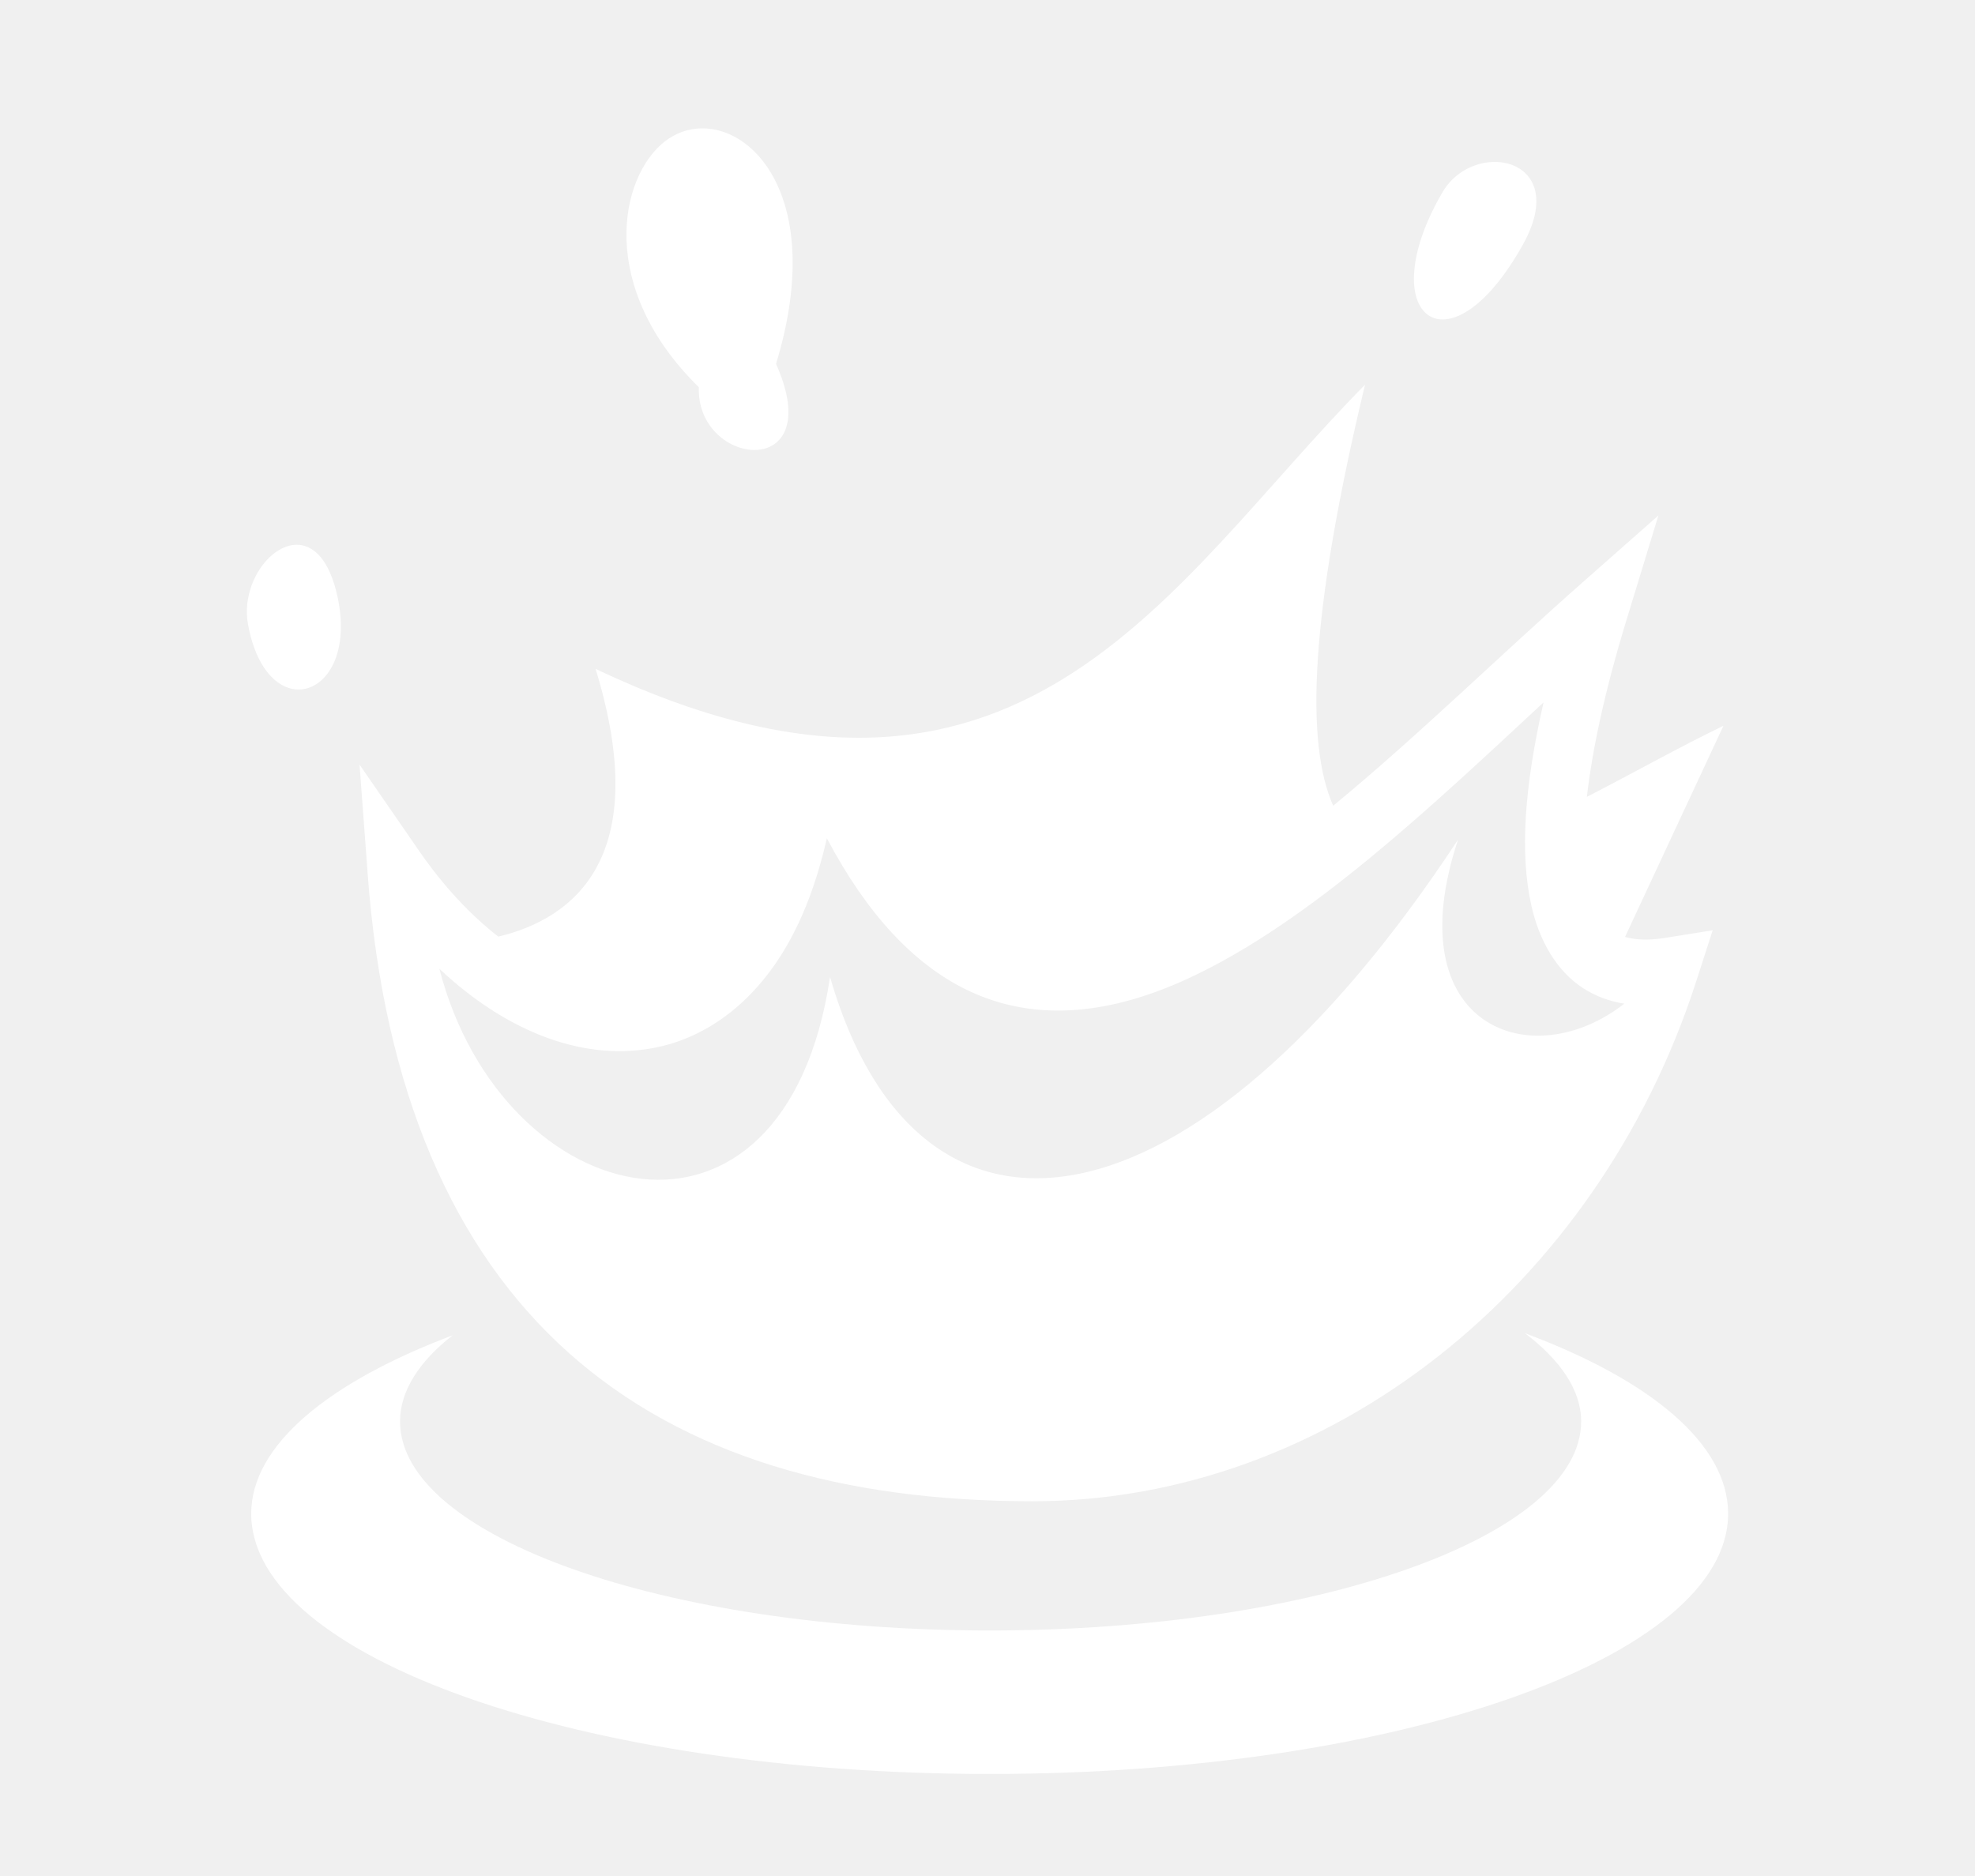
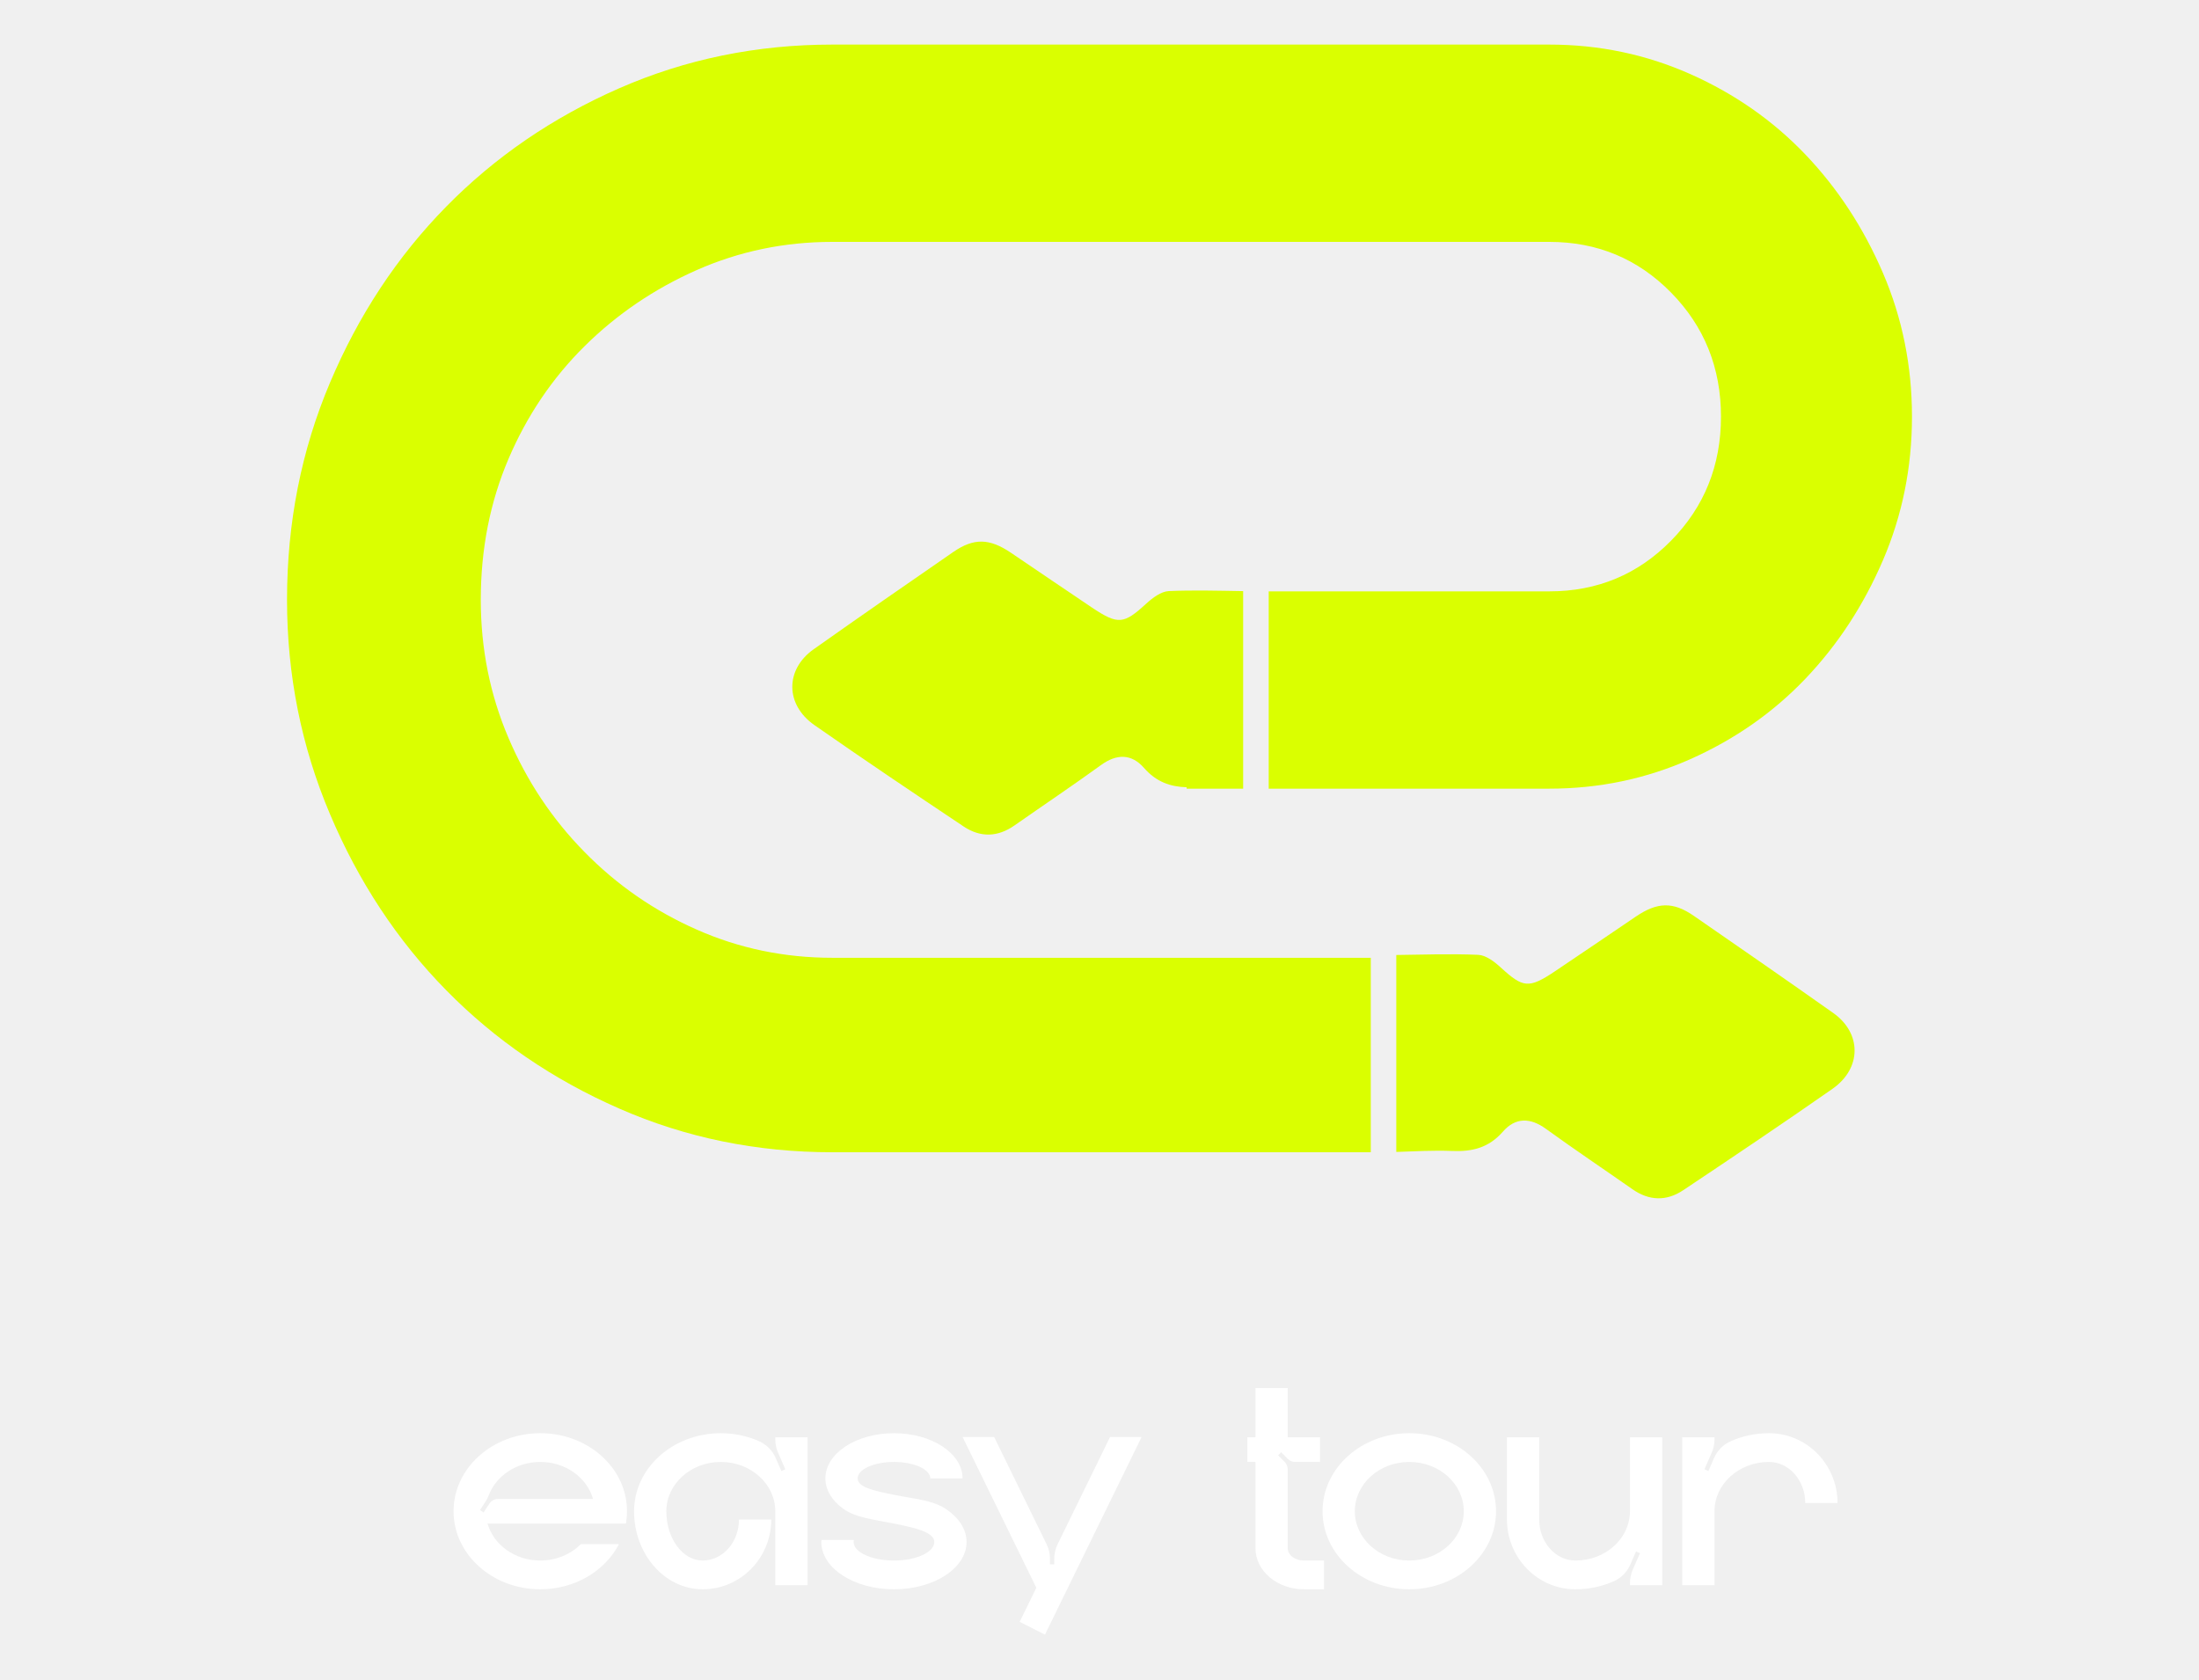
- <svg xmlns="http://www.w3.org/2000/svg" width="60" height="57" viewBox="0 0 60 57" fill="none">
-   <g clip-path="url(#clip0_237_16)">
-     <path d="M21.317 3.9C20.914 3.904 20.524 4.04 20.19 4.303C18.811 5.39 18.139 8.73 21.231 11.766C21.149 14.204 25.175 14.645 23.576 11.056C25.027 6.287 23.06 3.881 21.317 3.9L21.317 3.9ZM45.407 4.92C44.822 4.921 44.18 5.228 43.823 5.84C41.638 9.586 44 11.495 46.265 7.433C47.196 5.764 46.381 4.918 45.407 4.92L45.407 4.92ZM41.469 11.689C35.484 17.756 30.991 26.455 18.093 20.322C19.846 26.028 17.454 27.905 15.138 28.458C14.303 27.807 13.486 26.944 12.743 25.869L10.923 23.232L11.171 26.565C11.656 33.131 13.774 37.983 17.285 41.111C20.797 44.238 25.604 45.614 31.371 45.614C40.373 45.614 48.526 39.118 51.527 29.828L52.031 28.265L50.577 28.498C50.073 28.579 49.676 28.556 49.368 28.468L52.358 22.052C51.006 22.706 49.588 23.502 48.209 24.212C48.372 22.791 48.751 20.997 49.409 18.849L50.382 15.662L48.032 17.736C45.628 19.855 43.045 22.387 40.502 24.482C39.658 22.577 39.782 18.714 41.469 11.689ZM9.015 16.552C8.177 16.552 7.315 17.775 7.535 18.972C8.116 22.143 10.913 21.232 10.257 18.146C10.012 16.994 9.518 16.553 9.015 16.552ZM46.893 21.342C46.307 23.916 46.169 25.932 46.522 27.512C46.764 28.599 47.301 29.507 48.085 30.018C48.471 30.27 48.895 30.424 49.347 30.495C46.525 32.703 42.408 31.2 44.295 25.512C36.255 37.74 27.901 38.987 25.216 29.685C23.837 38.925 15.275 36.88 13.348 29.435C15.425 31.387 17.812 32.296 20.016 31.808C21.494 31.481 22.845 30.486 23.815 28.882C24.38 27.946 24.817 26.806 25.119 25.469C26.346 27.787 27.761 29.287 29.348 30.065C31.511 31.125 33.852 30.77 36.114 29.722C39.814 28.006 43.509 24.48 46.893 21.342L46.893 21.342ZM46.327 40.508C47.402 41.322 48.035 42.237 48.035 43.187C48.035 46.683 39.959 49.54 30.067 49.54C20.176 49.54 12.153 46.683 12.153 43.187C12.153 42.265 12.736 41.363 13.752 40.571C9.996 41.989 7.632 43.901 7.632 45.99C7.632 50.365 17.688 53.9 30.067 53.9C42.447 53.9 52.5 50.365 52.5 45.99C52.5 43.879 50.151 41.933 46.327 40.508H46.327Z" fill="white" />
-   </g>
-   <defs>
-     <clipPath id="clip0_237_16">
-       <rect width="60" height="57" fill="white" />
-     </clipPath>
-   </defs>
+ <svg xmlns="http://www.w3.org/2000/svg" width="55" height="42" viewBox="0 0 55 42" fill="none">
+   <path d="M12.46 37.491H14.832C14.681 36.959 14.148 36.566 13.513 36.566C12.916 36.566 12.409 36.914 12.225 37.398C12.205 37.451 12.179 37.503 12.148 37.551L12.005 37.769L12.095 37.83L12.237 37.613C12.287 37.537 12.37 37.491 12.46 37.491ZM15.656 38.107H12.194C12.345 38.639 12.879 39.032 13.513 39.032C13.916 39.032 14.279 38.873 14.528 38.621H15.481C15.136 39.288 14.385 39.751 13.513 39.751C12.315 39.751 11.344 38.877 11.344 37.799C11.344 36.721 12.315 35.847 13.513 35.847C14.595 35.847 15.492 36.559 15.656 37.491C15.673 37.591 15.682 37.694 15.682 37.799C15.682 37.904 15.673 38.007 15.656 38.107Z" fill="white" />
+   <path d="M20.198 35.95V39.648H19.391V37.799C19.391 37.118 18.781 36.566 18.029 36.566C17.276 36.566 16.666 37.118 16.666 37.799C16.666 38.48 17.073 39.032 17.575 39.032C18.076 39.032 18.483 38.572 18.483 38.005H19.29C19.29 38.969 18.522 39.751 17.575 39.751C16.627 39.751 15.859 38.877 15.859 37.799C15.859 36.721 16.831 35.847 18.029 35.847C18.372 35.847 18.696 35.919 18.984 36.047C19.17 36.129 19.319 36.279 19.401 36.467L19.544 36.794L19.642 36.749L19.46 36.334C19.415 36.229 19.391 36.115 19.391 36V35.95H20.198Z" fill="white" />
+   <path d="M24.175 38.569C24.175 39.222 23.362 39.751 22.359 39.751C21.356 39.751 20.543 39.222 20.543 38.569C20.543 38.552 20.543 38.535 20.545 38.518H21.356C21.352 38.535 21.35 38.552 21.35 38.569C21.35 38.825 21.802 39.032 22.359 39.032C22.916 39.032 23.368 38.825 23.368 38.569C23.368 38.314 22.864 38.21 22.359 38.107C21.861 38.006 21.395 37.962 21.081 37.73C20.809 37.531 20.644 37.266 20.644 36.977C20.644 36.353 21.412 35.847 22.359 35.847C23.306 35.847 24.075 36.353 24.075 36.977H23.267C23.267 36.75 22.861 36.566 22.359 36.566C21.858 36.566 21.451 36.75 21.451 36.977C21.451 37.204 21.867 37.288 22.359 37.388C22.864 37.491 23.309 37.519 23.638 37.73C23.97 37.944 24.175 38.241 24.175 38.569Z" fill="white" />
+   <path d="M28.553 35.942L26.136 40.885L25.503 40.565L25.92 39.713L24.076 35.942H24.865L26.176 38.623C26.232 38.737 26.261 38.862 26.261 38.989V39.127H26.368V38.989C26.368 38.862 26.397 38.737 26.453 38.623L27.764 35.942H28.553Z" fill="white" />
+   <path d="M33.116 39.032V39.751H32.612C31.943 39.751 31.401 39.291 31.401 38.724V36.566H31.199V35.95H31.401V34.717H32.208V35.95H33.015V36.566H32.396C32.324 36.566 32.256 36.538 32.205 36.486L32.044 36.322L31.968 36.4L32.13 36.563C32.18 36.615 32.208 36.685 32.208 36.757V38.724C32.208 38.894 32.389 39.032 32.612 39.032H33.116Z" fill="white" />
+   <path d="M36.611 37.799C36.611 37.118 36.001 36.566 35.248 36.566C34.496 36.566 33.886 37.118 33.886 37.799C33.886 38.48 34.496 39.032 35.248 39.032C36.001 39.032 36.611 38.48 36.611 37.799ZM37.418 37.799C37.418 38.877 36.447 39.751 35.248 39.751C34.05 39.751 33.079 38.877 33.079 37.799C33.079 36.721 34.05 35.847 35.248 35.847C36.447 35.847 37.418 36.721 37.418 37.799Z" fill="white" />
+   <path d="M41.574 35.95V39.648H40.767V39.598C40.767 39.483 40.791 39.369 40.836 39.264L41.018 38.849L40.92 38.804L40.777 39.131C40.696 39.316 40.553 39.465 40.371 39.547C40.078 39.678 39.747 39.752 39.396 39.751C38.452 39.748 37.69 38.961 37.69 37.999V35.95H38.497V38.005C38.497 38.572 38.903 39.032 39.405 39.032C40.157 39.032 40.767 38.48 40.767 37.799V35.95H41.574Z" fill="white" />
+   <path d="M45.959 37.594H45.152C45.152 37.026 44.745 36.566 44.244 36.566C43.492 36.566 42.882 37.118 42.882 37.799V39.648H42.074V35.95H42.882V36C42.882 36.115 42.858 36.229 42.812 36.334L42.631 36.749L42.729 36.794L42.871 36.467C42.954 36.279 43.103 36.129 43.289 36.047C43.577 35.919 43.901 35.847 44.244 35.847C45.191 35.847 45.959 36.629 45.959 37.594Z" fill="white" />
+   <path d="M45.851 25.336C44.693 24.518 43.529 23.711 42.363 22.906C41.844 22.548 41.452 22.561 40.915 22.925C40.241 23.382 39.568 23.84 38.891 24.294C38.235 24.733 38.094 24.71 37.534 24.197C37.377 24.052 37.165 23.891 36.968 23.882C36.285 23.853 35.6 23.877 34.923 23.886V28.812C35.389 28.796 35.857 28.769 36.322 28.788C36.821 28.808 37.234 28.711 37.59 28.304C37.906 27.942 38.278 27.954 38.662 28.232C39.376 28.749 40.108 29.24 40.83 29.745C41.243 30.034 41.677 30.052 42.1 29.769C43.351 28.934 44.6 28.095 45.834 27.233C46.567 26.72 46.567 25.842 45.851 25.336Z" fill="#DAFF00" />
+   <path d="M29.234 14.784C29.038 14.793 28.826 14.955 28.668 15.099C28.108 15.612 27.968 15.635 27.311 15.196C26.635 14.742 25.962 14.284 25.287 13.827C24.75 13.463 24.358 13.45 23.84 13.808C22.674 14.613 21.509 15.42 20.352 16.238C19.636 16.744 19.635 17.622 20.368 18.135C21.602 18.997 22.851 19.836 24.102 20.672C24.526 20.955 24.959 20.936 25.372 20.647C26.094 20.142 26.826 19.651 27.54 19.134C27.924 18.856 28.296 18.845 28.612 19.206C28.919 19.557 29.269 19.678 29.68 19.691C29.68 19.703 29.68 19.714 29.68 19.726H31.093V14.785C30.477 14.775 29.854 14.758 29.234 14.784Z" fill="#DAFF00" />
+   <path d="M47.094 6.825C46.609 5.697 45.962 4.71 45.155 3.864C44.347 3.018 43.39 2.349 42.282 1.855C41.174 1.362 39.997 1.115 38.751 1.115H20.818C18.925 1.115 17.149 1.48 15.487 2.208C13.825 2.937 12.382 3.924 11.16 5.169C9.936 6.414 8.967 7.883 8.252 9.575C7.536 11.267 7.179 13.076 7.179 15.003C7.179 16.883 7.536 18.669 8.252 20.36C8.967 22.052 9.936 23.522 11.16 24.767C12.382 26.012 13.825 26.999 15.487 27.727C17.149 28.457 18.925 28.82 20.818 28.82H34.285V23.956H20.818C19.618 23.956 18.487 23.721 17.426 23.251C16.363 22.782 15.429 22.135 14.622 21.312C13.813 20.491 13.179 19.539 12.718 18.457C12.256 17.377 12.025 16.226 12.025 15.003C12.025 13.734 12.256 12.56 12.718 11.478C13.179 10.398 13.813 9.458 14.622 8.658C15.429 7.86 16.363 7.225 17.426 6.755C18.487 6.286 19.618 6.05 20.818 6.05H38.751C39.951 6.05 40.966 6.473 41.797 7.319C42.628 8.165 43.044 9.199 43.044 10.421C43.044 11.643 42.628 12.677 41.797 13.522C40.966 14.368 39.951 14.791 38.751 14.791H31.732V19.726H38.751C39.997 19.726 41.174 19.479 42.282 18.986C43.39 18.492 44.347 17.823 45.155 16.977C45.962 16.131 46.609 15.144 47.094 14.016C47.579 12.888 47.821 11.69 47.821 10.421C47.821 9.152 47.579 7.953 47.094 6.825Z" fill="#DAFF00" />
</svg>
